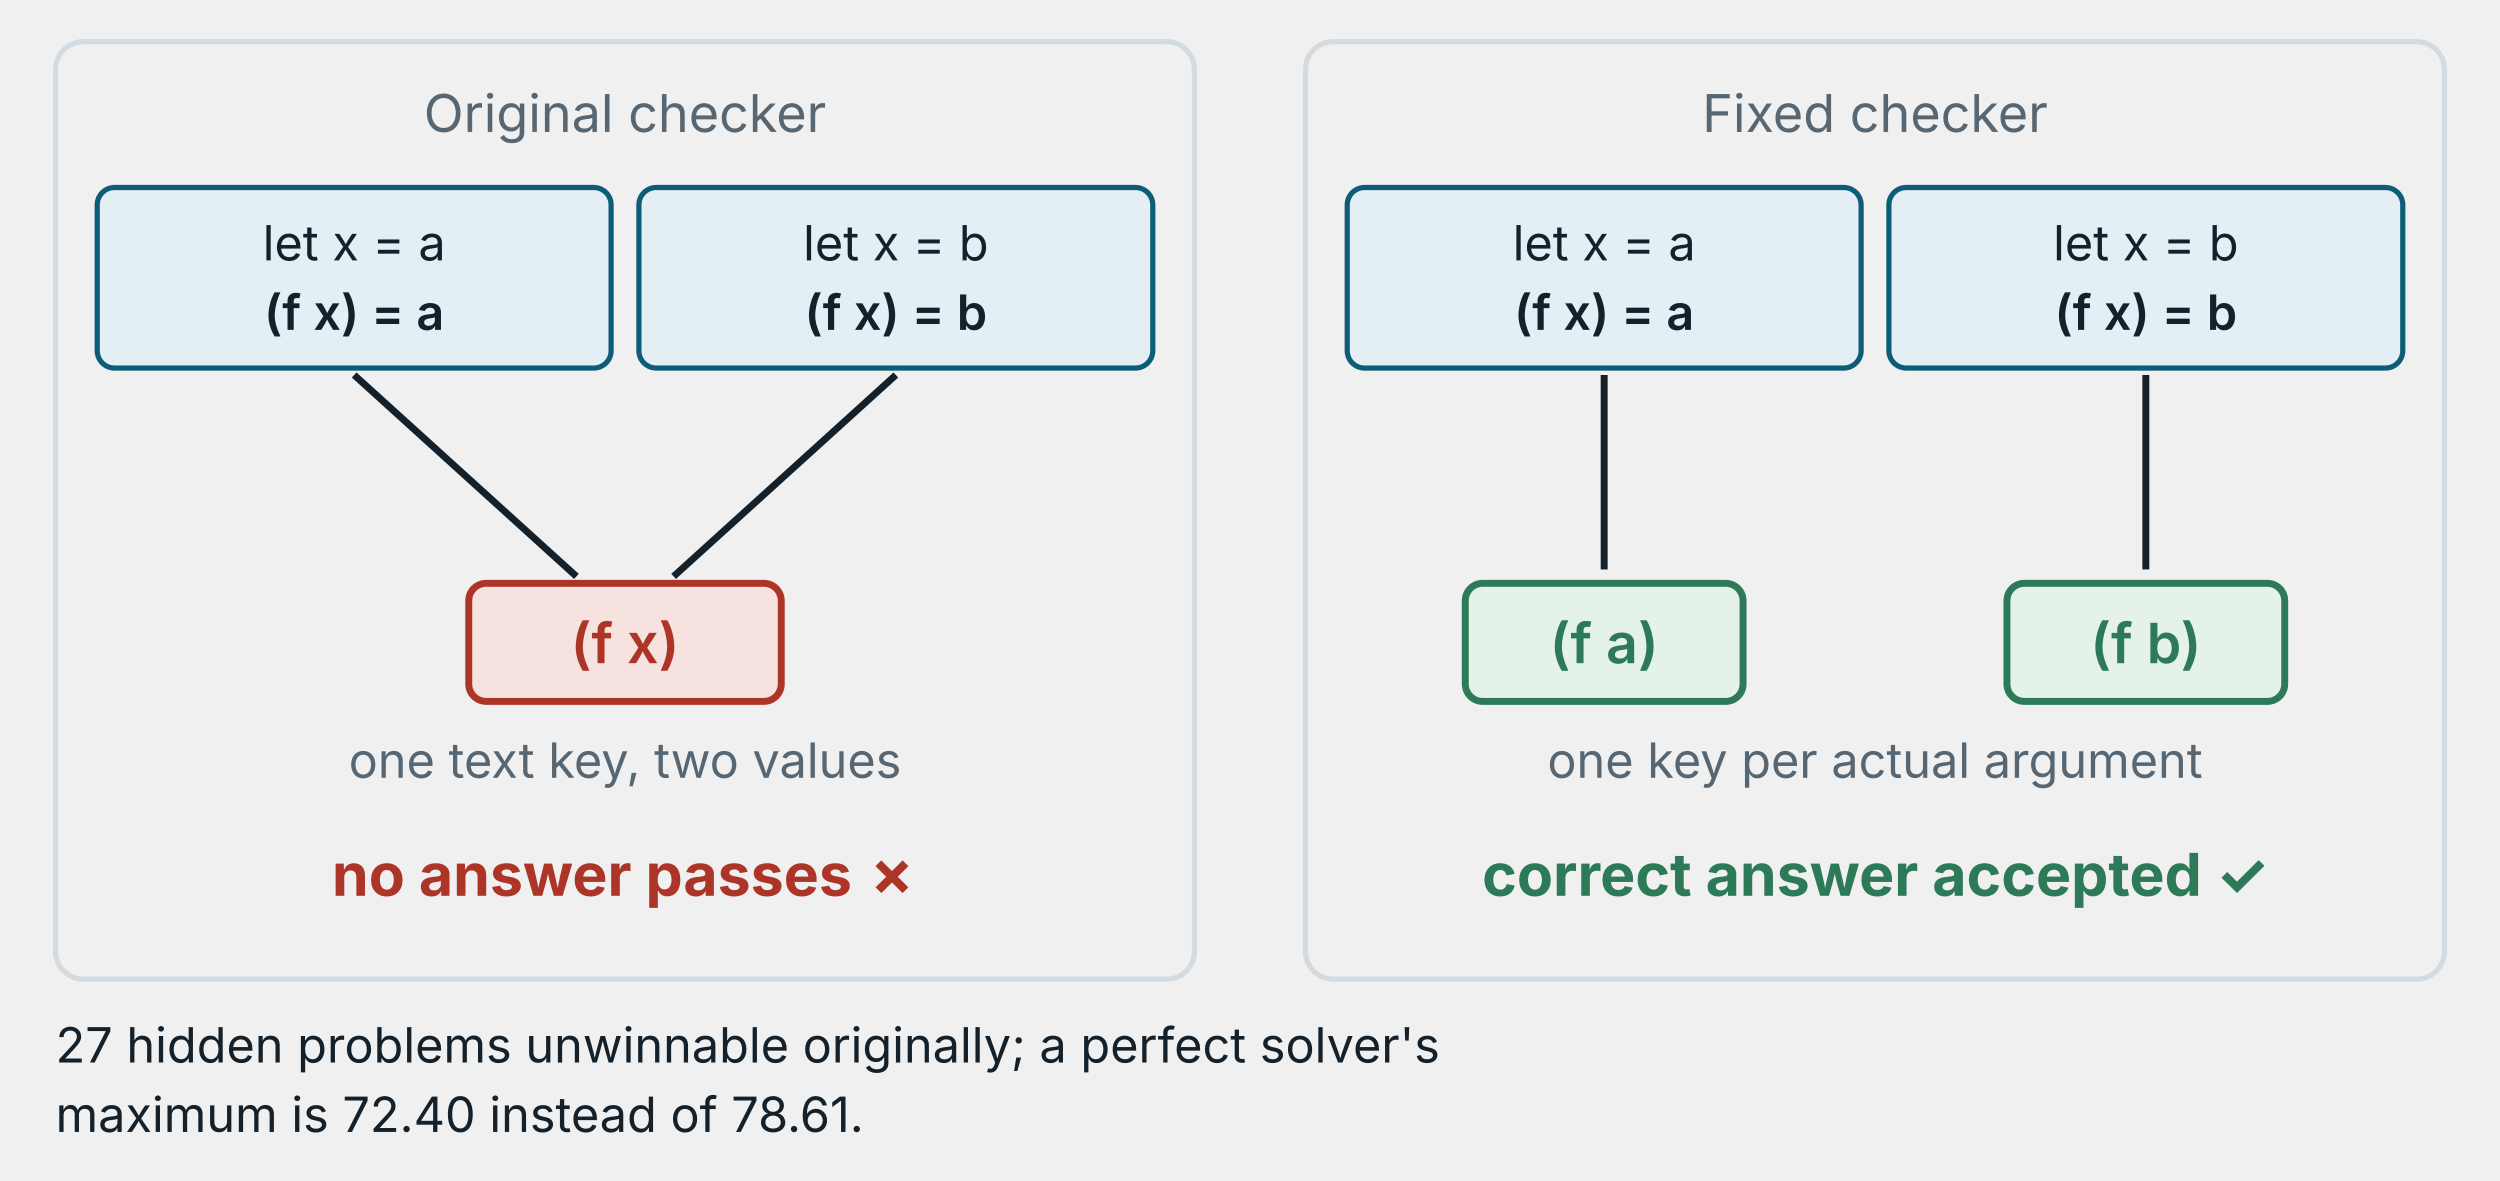
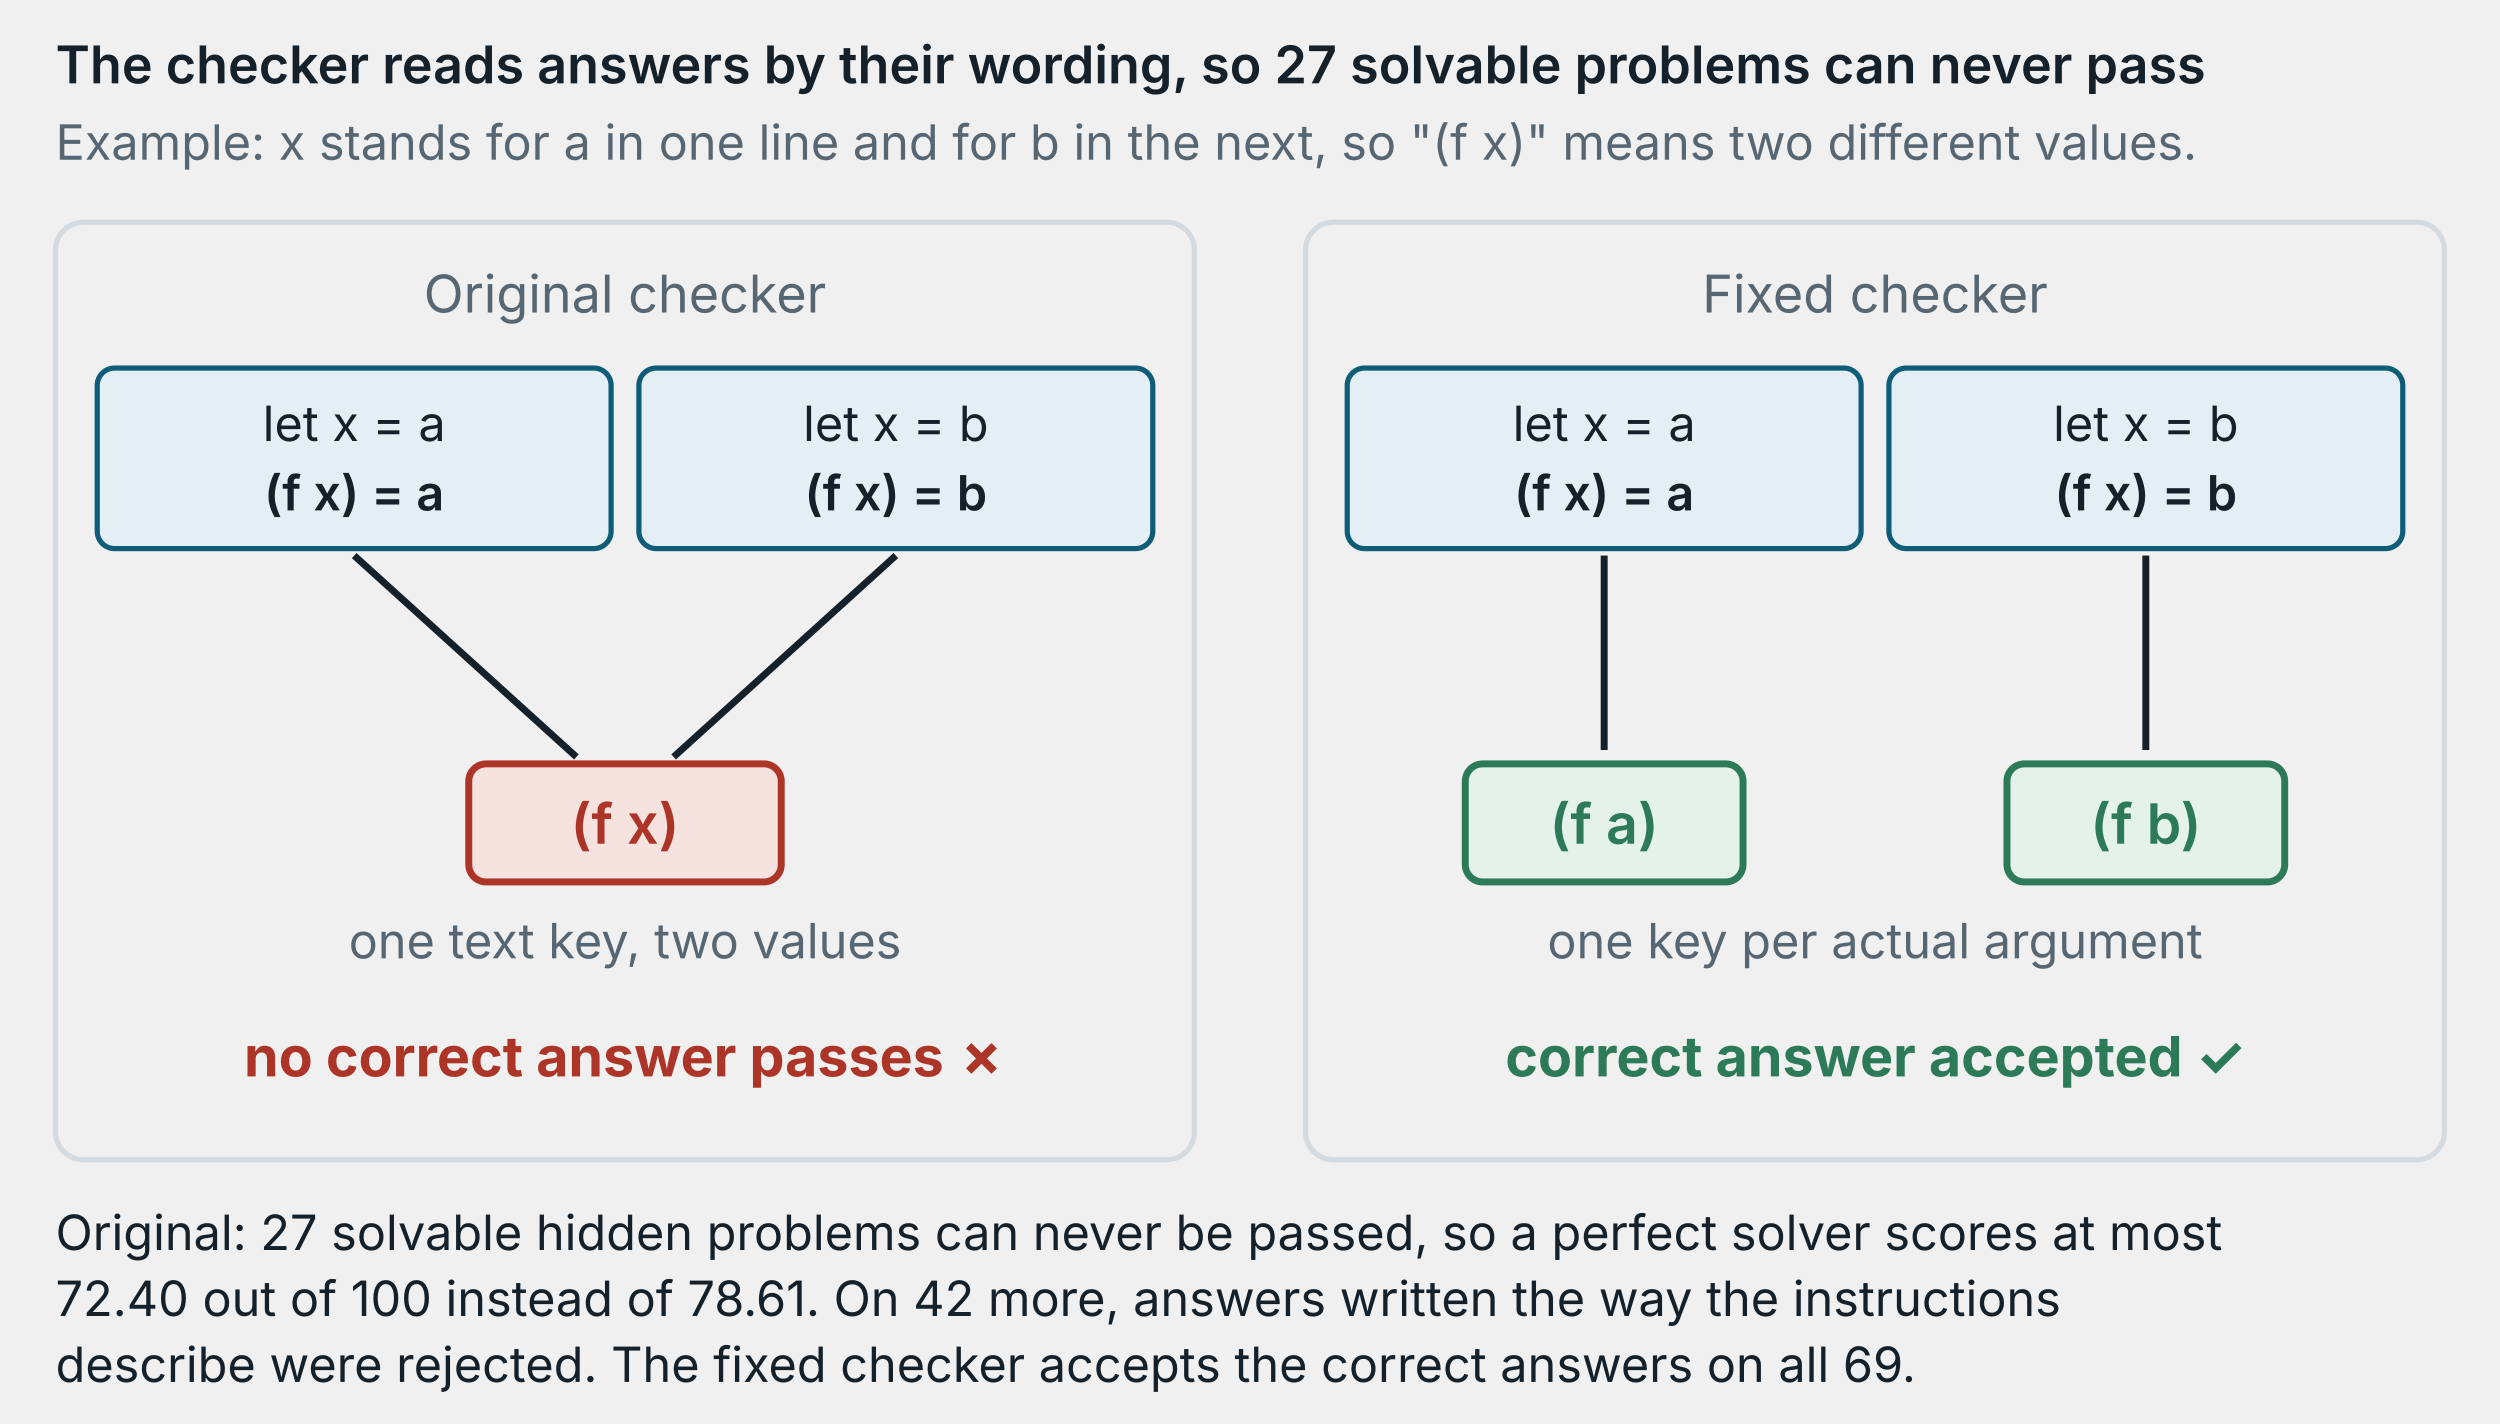
- <svg xmlns="http://www.w3.org/2000/svg" viewBox="0 0 720 340" role="img">
+ <svg xmlns="http://www.w3.org/2000/svg" viewBox="0 0 720 410" role="img">
  <style>
  .ink{fill:#14212b} .muted{fill:#566773} .rule{stroke:#d3dbe0} .bg{fill:#ffffff}
-   .good{fill:#2c7a57} .bad{fill:#ad3528} .warn{fill:#9a6510} .acc{fill:#0f5c78}
-   .goodS{stroke:#2c7a57} .badS{stroke:#ad3528} .accS{stroke:#0f5c78} .inkS{stroke:#14212b} .warnS{stroke:#9a6510}
-   .goodBg{fill:#e4f2ea} .badBg{fill:#f6e2df} .warnBg{fill:#f6ecda} .accBg{fill:#e3eff4}
+   .good{fill:#2c7a57} .bad{fill:#ad3528} .warn{fill:#9a6510} .acc{fill:#0f5c78} .onbar{fill:#ffffff}
+   .goodS{stroke:#2c7a57} .badS{stroke:#ad3528} .accS{stroke:#0f5c78} .inkS{stroke:#14212b} .warnS{stroke:#9a6510} .ruleS{stroke:#d3dbe0}
+   .goodBg{fill:#e4f2ea} .badBg{fill:#f6e2df} .warnBg{fill:#f6ecda} .accBg{fill:#e3eff4} .ruleF{fill:#eef2f4}
  text{font-family:"IBM Plex Sans",system-ui,-apple-system,"Segoe UI",sans-serif}
  @media (prefers-color-scheme: dark){
    .ink{fill:#e2e9ed} .muted{fill:#95a6b1} .rule{stroke:#2a3843} .bg{fill:#152029}
-     .good{fill:#6cc79a} .bad{fill:#f08a7c} .warn{fill:#e0a64a} .acc{fill:#6cb6d3}
-     .goodS{stroke:#6cc79a} .badS{stroke:#f08a7c} .accS{stroke:#6cb6d3} .inkS{stroke:#e2e9ed} .warnS{stroke:#e0a64a}
-     .goodBg{fill:#15302a} .badBg{fill:#3a1f1c} .warnBg{fill:#352a16} .accBg{fill:#16303c}
+     .good{fill:#6cc79a} .bad{fill:#f08a7c} .warn{fill:#e0a64a} .acc{fill:#6cb6d3} .onbar{fill:#10181f}
+     .goodS{stroke:#6cc79a} .badS{stroke:#f08a7c} .accS{stroke:#6cb6d3} .inkS{stroke:#e2e9ed} .warnS{stroke:#e0a64a} .ruleS{stroke:#2a3843}
+     .goodBg{fill:#15302a} .badBg{fill:#3a1f1c} .warnBg{fill:#352a16} .accBg{fill:#16303c} .ruleF{fill:#1d2a34}
  }
</style>
-   <rect x="16" y="12" width="328" height="270" rx="8" fill="none" class="rule" stroke-width="1.5" />
-   <text x="180" y="38" class="muted" font-size="15" text-anchor="middle" font-weight="400">Original checker</text>
-   <rect x="28" y="54" width="148" height="52" rx="5" class="accBg" />
-   <rect x="28" y="54" width="148" height="52" rx="5" fill="none" class="accS" stroke-width="1.5" />
-   <text x="102" y="75" class="ink" font-size="14" text-anchor="middle" font-weight="400">let x = a</text>
-   <text x="102" y="95" class="ink" font-size="14" text-anchor="middle" font-weight="600">(f x) = a</text>
-   <rect x="184" y="54" width="148" height="52" rx="5" class="accBg" />
-   <rect x="184" y="54" width="148" height="52" rx="5" fill="none" class="accS" stroke-width="1.5" />
-   <text x="258" y="75" class="ink" font-size="14" text-anchor="middle" font-weight="400">let x = b</text>
-   <text x="258" y="95" class="ink" font-size="14" text-anchor="middle" font-weight="600">(f x) = b</text>
-   <path d="M102 108 L166 166 M258 108 L194 166" fill="none" class="inkS" stroke-width="2" />
-   <rect x="135" y="168" width="90" height="34" rx="5" class="badBg" />
-   <rect x="135" y="168" width="90" height="34" rx="5" fill="none" class="badS" stroke-width="2" />
-   <text x="180" y="191" class="bad" font-size="16" text-anchor="middle" font-weight="600">(f x)</text>
-   <text x="180" y="224" class="muted" font-size="14" text-anchor="middle" font-weight="400">one text key, two values</text>
-   <text x="180" y="258" class="bad" font-size="17" text-anchor="middle" font-weight="700">no answer passes ✗</text>
-   <rect x="376" y="12" width="328" height="270" rx="8" fill="none" class="rule" stroke-width="1.5" />
-   <text x="540" y="38" class="muted" font-size="15" text-anchor="middle" font-weight="400">Fixed checker</text>
-   <rect x="388" y="54" width="148" height="52" rx="5" class="accBg" />
-   <rect x="388" y="54" width="148" height="52" rx="5" fill="none" class="accS" stroke-width="1.5" />
-   <text x="462" y="75" class="ink" font-size="14" text-anchor="middle" font-weight="400">let x = a</text>
-   <text x="462" y="95" class="ink" font-size="14" text-anchor="middle" font-weight="600">(f x) = a</text>
-   <rect x="544" y="54" width="148" height="52" rx="5" class="accBg" />
-   <rect x="544" y="54" width="148" height="52" rx="5" fill="none" class="accS" stroke-width="1.5" />
-   <text x="618" y="75" class="ink" font-size="14" text-anchor="middle" font-weight="400">let x = b</text>
-   <text x="618" y="95" class="ink" font-size="14" text-anchor="middle" font-weight="600">(f x) = b</text>
-   <path d="M462 108 L462 164" fill="none" class="inkS" stroke-width="2" />
-   <rect x="422" y="168" width="80" height="34" rx="5" class="goodBg" />
-   <rect x="422" y="168" width="80" height="34" rx="5" fill="none" class="goodS" stroke-width="2" />
-   <text x="462" y="191" class="good" font-size="16" text-anchor="middle" font-weight="600">(f a)</text>
-   <path d="M618 108 L618 164" fill="none" class="inkS" stroke-width="2" />
-   <rect x="578" y="168" width="80" height="34" rx="5" class="goodBg" />
-   <rect x="578" y="168" width="80" height="34" rx="5" fill="none" class="goodS" stroke-width="2" />
-   <text x="618" y="191" class="good" font-size="16" text-anchor="middle" font-weight="600">(f b)</text>
-   <text x="540" y="224" class="muted" font-size="14" text-anchor="middle" font-weight="400">one key per actual argument</text>
-   <text x="540" y="258" class="good" font-size="17" text-anchor="middle" font-weight="700">correct answer accepted ✓</text>
-   <text x="16" y="306" class="ink" font-size="14" text-anchor="start" font-weight="400">27 hidden problems unwinnable originally; a perfect solver's</text>
-   <text x="16" y="326" class="ink" font-size="14" text-anchor="start" font-weight="400">maximum is 72.40 instead of 78.61.</text>
+   <text x="16" y="24" class="ink" font-size="15" font-weight="600">The checker reads answers by their wording, so 27 solvable problems can never pass</text>
+   <text x="16" y="46" class="muted" font-size="14">Example: x stands for a in one line and for b in the next, so "(f x)" means two different values.</text>
+   <g transform="translate(0,52)">
+     <rect x="16" y="12" width="328" height="270" rx="8" fill="none" class="rule" stroke-width="1.5" />
+     <text x="180" y="38" class="muted" font-size="15" text-anchor="middle">Original checker</text>
+     <rect x="28" y="54" width="148" height="52" rx="5" class="accBg" />
+     <rect x="28" y="54" width="148" height="52" rx="5" fill="none" class="accS" stroke-width="1.5" />
+     <text x="102" y="75" class="ink" font-size="14" text-anchor="middle">let x = a</text>
+     <text x="102" y="95" class="ink" font-size="14" font-weight="600" text-anchor="middle">(f x) = a</text>
+     <rect x="184" y="54" width="148" height="52" rx="5" class="accBg" />
+     <rect x="184" y="54" width="148" height="52" rx="5" fill="none" class="accS" stroke-width="1.5" />
+     <text x="258" y="75" class="ink" font-size="14" text-anchor="middle">let x = b</text>
+     <text x="258" y="95" class="ink" font-size="14" font-weight="600" text-anchor="middle">(f x) = b</text>
+     <path d="M102 108 L166 166 M258 108 L194 166" fill="none" class="inkS" stroke-width="2" />
+     <rect x="135" y="168" width="90" height="34" rx="5" class="badBg" />
+     <rect x="135" y="168" width="90" height="34" rx="5" fill="none" class="badS" stroke-width="2" />
+     <text x="180" y="191" class="bad" font-size="16" font-weight="600" text-anchor="middle">(f x)</text>
+     <text x="180" y="224" class="muted" font-size="14" text-anchor="middle">one text key, two values</text>
+     <text x="180" y="258" class="bad" font-size="16" font-weight="700" text-anchor="middle">no correct answer passes ✗</text>
+     <rect x="376" y="12" width="328" height="270" rx="8" fill="none" class="rule" stroke-width="1.5" />
+     <text x="540" y="38" class="muted" font-size="15" text-anchor="middle">Fixed checker</text>
+     <rect x="388" y="54" width="148" height="52" rx="5" class="accBg" />
+     <rect x="388" y="54" width="148" height="52" rx="5" fill="none" class="accS" stroke-width="1.5" />
+     <text x="462" y="75" class="ink" font-size="14" text-anchor="middle">let x = a</text>
+     <text x="462" y="95" class="ink" font-size="14" font-weight="600" text-anchor="middle">(f x) = a</text>
+     <path d="M462 108 L462 164" fill="none" class="inkS" stroke-width="2" />
+     <rect x="422" y="168" width="80" height="34" rx="5" class="goodBg" />
+     <rect x="422" y="168" width="80" height="34" rx="5" fill="none" class="goodS" stroke-width="2" />
+     <text x="462" y="191" class="good" font-size="16" font-weight="600" text-anchor="middle">(f a)</text>
+     <rect x="544" y="54" width="148" height="52" rx="5" class="accBg" />
+     <rect x="544" y="54" width="148" height="52" rx="5" fill="none" class="accS" stroke-width="1.5" />
+     <text x="618" y="75" class="ink" font-size="14" text-anchor="middle">let x = b</text>
+     <text x="618" y="95" class="ink" font-size="14" font-weight="600" text-anchor="middle">(f x) = b</text>
+     <path d="M618 108 L618 164" fill="none" class="inkS" stroke-width="2" />
+     <rect x="578" y="168" width="80" height="34" rx="5" class="goodBg" />
+     <rect x="578" y="168" width="80" height="34" rx="5" fill="none" class="goodS" stroke-width="2" />
+     <text x="618" y="191" class="good" font-size="16" font-weight="600" text-anchor="middle">(f b)</text>
+     <text x="540" y="224" class="muted" font-size="14" text-anchor="middle">one key per actual argument</text>
+     <text x="540" y="258" class="good" font-size="16" font-weight="700" text-anchor="middle">correct answer accepted ✓</text>
+   </g>
+   <text x="16" y="360" class="ink" font-size="14">Original: 27 solvable hidden problems can never be passed, so a perfect solver scores at most</text>
+   <text x="16" y="379" class="ink" font-size="14">72.40 out of 100 instead of 78.61. On 42 more, answers written the way the instructions</text>
+   <text x="16" y="398" class="ink" font-size="14">describe were rejected. The fixed checker accepts the correct answers on all 69.</text>
</svg>
